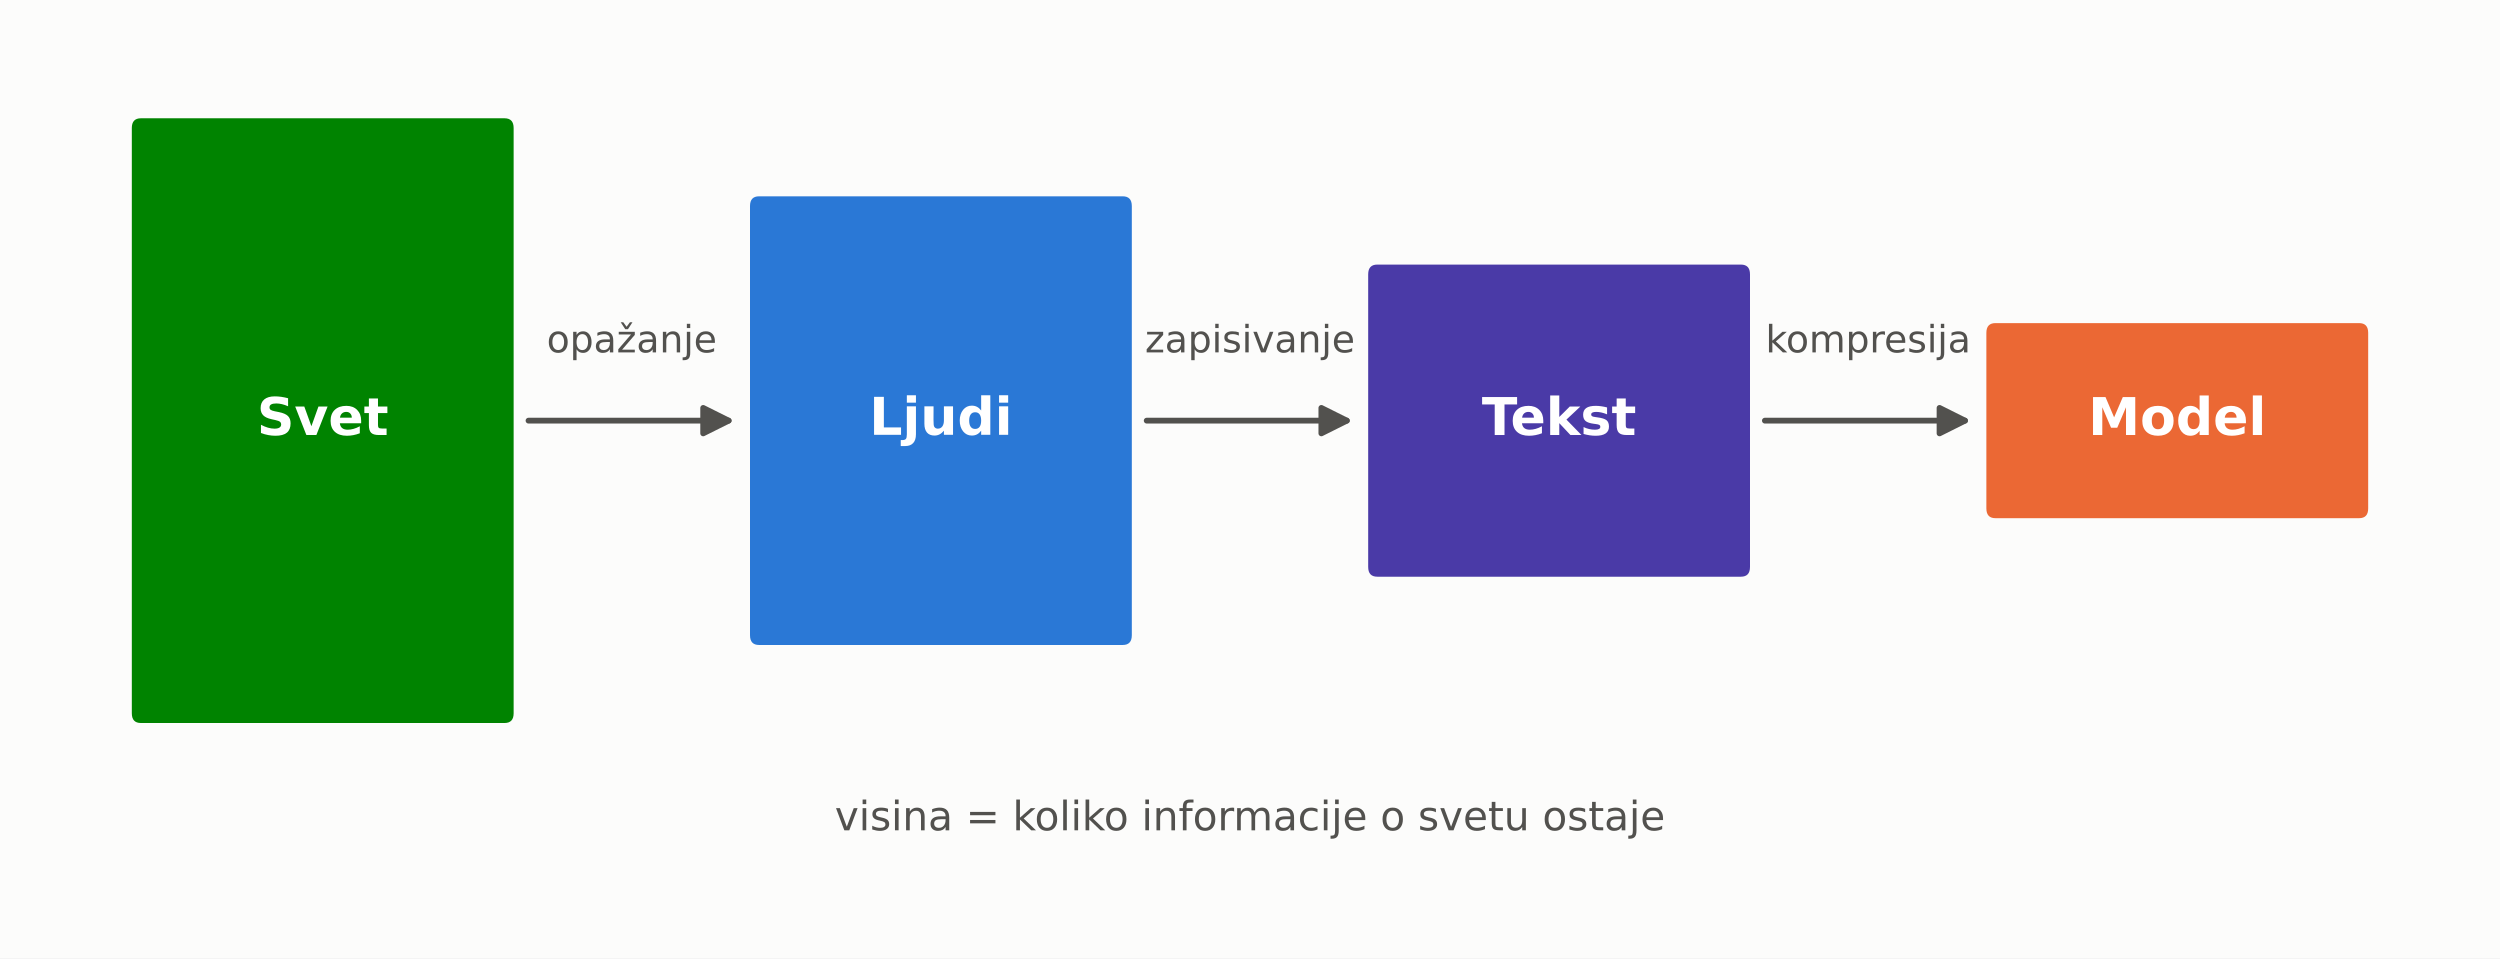
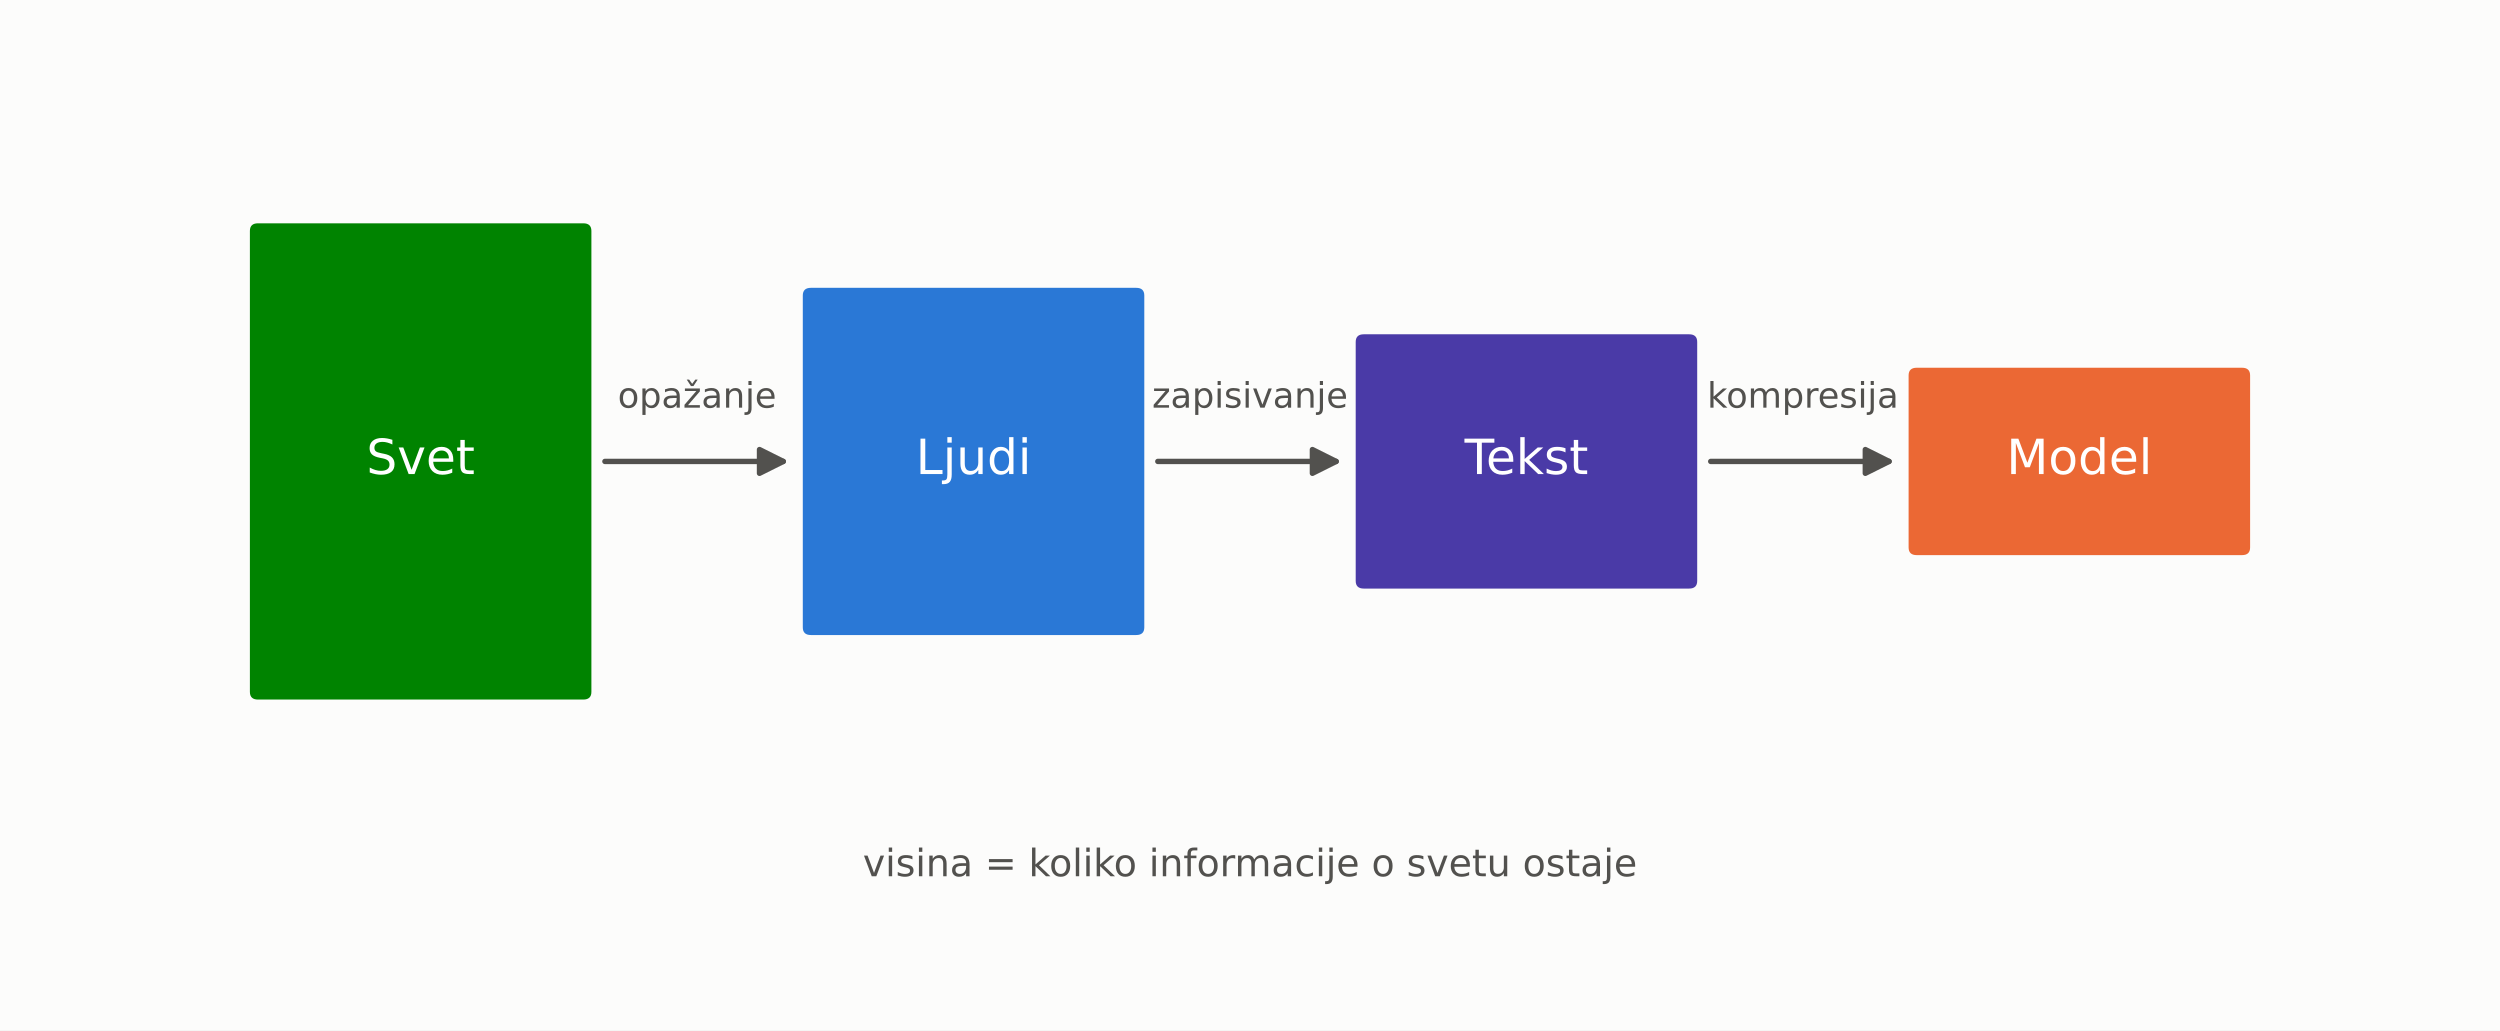
- <svg xmlns="http://www.w3.org/2000/svg" xmlns:xlink="http://www.w3.org/1999/xlink" width="864pt" height="331.2pt" viewBox="0 0 864 331.2" version="1.1">
+ <svg xmlns="http://www.w3.org/2000/svg" xmlns:xlink="http://www.w3.org/1999/xlink" width="926.609pt" height="381.913pt" viewBox="0 0 926.609 381.913" version="1.1">
  <defs>
    <style type="text/css">*{stroke-linejoin: round; stroke-linecap: butt}</style>
  </defs>
  <g id="figure_1">
    <g id="patch_1">
-       <path d="M 0 331.2  L 864 331.2  L 864 0  L 0 0  z " style="fill: #fcfcfb" />
+       <path d="M 0 381.913  L 926.609 381.913  L 926.609 0  L 0 0  z " style="fill: #fcfcfb" />
    </g>
    <g id="axes_1">
      <g id="patch_2">
-         <path d="M 48.698 249.873  L 174.371 249.873  Q 177.513 249.873 177.513 246.502  L 177.513 44.247  Q 177.513 40.876 174.371 40.876  L 48.698 40.876  Q 45.556 40.876 45.556 44.247  L 45.556 246.502  Q 45.556 249.873 48.698 249.873  z " clip-path="url(#p4705beba50)" style="fill: #008300" />
+         <path d="M 95.636 259.288  L 216.183 259.288  Q 219.196 259.288 219.196 256.441  L 219.196 85.612  Q 219.196 82.765 216.183 82.765  L 95.636 82.765  Q 92.622 82.765 92.622 85.612  L 92.622 256.441  Q 92.622 259.288 95.636 259.288  z " clip-path="url(#pb69873dcce)" style="fill: #008300" />
      </g>
      <g id="patch_3">
-         <path d="M 182.657 145.375  Q 218.356 145.375 251.82 145.375  " clip-path="url(#p4705beba50)" style="fill: none; stroke: #52514e; stroke-width: 2; stroke-linecap: round" />
-         <path d="M 243.02 140.975  L 251.82 145.375  L 243.02 149.775  z " clip-path="url(#p4705beba50)" style="fill: #52514e; stroke: #52514e; stroke-width: 2; stroke-linecap: round" />
+         <path d="M 300.566 235.372  L 421.113 235.372  Q 424.127 235.372 424.127 232.525  L 424.127 109.528  Q 424.127 106.681 421.113 106.681  L 300.566 106.681  Q 297.552 106.681 297.552 109.528  L 297.552 232.525  Q 297.552 235.372 300.566 235.372  z " clip-path="url(#pb69873dcce)" style="fill: #2a78d6" />
      </g>
      <g id="patch_4">
-         <path d="M 262.342 222.905  L 388.015 222.905  Q 391.156 222.905 391.156 219.535  L 391.156 71.215  Q 391.156 67.844 388.015 67.844  L 262.342 67.844  Q 259.2 67.844 259.2 71.215  L 259.2 219.535  Q 259.2 222.905 262.342 222.905  z " clip-path="url(#p4705beba50)" style="fill: #2a78d6" />
+         <path d="M 505.496 218.153  L 626.043 218.153  Q 629.057 218.153 629.057 215.305  L 629.057 126.747  Q 629.057 123.9 626.043 123.9  L 505.496 123.9  Q 502.482 123.9 502.482 126.747  L 502.482 215.305  Q 502.482 218.153 505.496 218.153  z " clip-path="url(#pb69873dcce)" style="fill: #4a3aa7" />
      </g>
      <g id="patch_5">
-         <path d="M 396.3 145.375  Q 432 145.375 465.463 145.375  " clip-path="url(#p4705beba50)" style="fill: none; stroke: #52514e; stroke-width: 2; stroke-linecap: round" />
-         <path d="M 456.663 140.975  L 465.463 145.375  L 456.663 149.775  z " clip-path="url(#p4705beba50)" style="fill: #52514e; stroke: #52514e; stroke-width: 2; stroke-linecap: round" />
+         <path d="M 710.426 205.754  L 830.973 205.754  Q 833.987 205.754 833.987 202.907  L 833.987 139.146  Q 833.987 136.298 830.973 136.298  L 710.426 136.298  Q 707.412 136.298 707.412 139.146  L 707.412 202.907  Q 707.412 205.754 710.426 205.754  z " clip-path="url(#pb69873dcce)" style="fill: #eb6834" />
      </g>
      <g id="patch_6">
-         <path d="M 475.985 199.309  L 601.658 199.309  Q 604.8 199.309 604.8 195.938  L 604.8 94.811  Q 604.8 91.44 601.658 91.44  L 475.985 91.44  Q 472.844 91.44 472.844 94.811  L 472.844 195.938  Q 472.844 199.309 475.985 199.309  z " clip-path="url(#p4705beba50)" style="fill: #4a3aa7" />
+         <path d="M 224.21 171.026  Q 258.376 171.026 290.306 171.026  " clip-path="url(#pb69873dcce)" style="fill: none; stroke: #52514e; stroke-width: 2; stroke-linecap: round" />
+         <path d="M 281.506 166.626  L 290.306 171.026  L 281.506 175.426  z " clip-path="url(#pb69873dcce)" style="fill: #52514e; stroke: #52514e; stroke-width: 2; stroke-linecap: round" />
      </g>
      <g id="patch_7">
-         <path d="M 609.944 145.375  Q 645.643 145.375 679.107 145.375  " clip-path="url(#p4705beba50)" style="fill: none; stroke: #52514e; stroke-width: 2; stroke-linecap: round" />
-         <path d="M 670.307 140.975  L 679.107 145.375  L 670.307 149.775  z " clip-path="url(#p4705beba50)" style="fill: #52514e; stroke: #52514e; stroke-width: 2; stroke-linecap: round" />
+         <path d="M 429.14 171.026  Q 463.306 171.026 495.236 171.026  " clip-path="url(#pb69873dcce)" style="fill: none; stroke: #52514e; stroke-width: 2; stroke-linecap: round" />
+         <path d="M 486.436 166.626  L 495.236 171.026  L 486.436 175.426  z " clip-path="url(#pb69873dcce)" style="fill: #52514e; stroke: #52514e; stroke-width: 2; stroke-linecap: round" />
      </g>
      <g id="patch_8">
-         <path d="M 689.629 179.084  L 815.302 179.084  Q 818.444 179.084 818.444 175.713  L 818.444 115.036  Q 818.444 111.665 815.302 111.665  L 689.629 111.665  Q 686.487 111.665 686.487 115.036  L 686.487 175.713  Q 686.487 179.084 689.629 179.084  z " clip-path="url(#p4705beba50)" style="fill: #eb6834" />
+         <path d="M 634.07 171.026  Q 668.236 171.026 700.167 171.026  " clip-path="url(#pb69873dcce)" style="fill: none; stroke: #52514e; stroke-width: 2; stroke-linecap: round" />
+         <path d="M 691.367 166.626  L 700.167 171.026  L 691.367 175.426  z " clip-path="url(#pb69873dcce)" style="fill: #52514e; stroke: #52514e; stroke-width: 2; stroke-linecap: round" />
      </g>
      <g id="text_1">
-         <g style="fill: #ffffff" transform="translate(88.78001 150.3414) scale(0.18 -0.18)">
-           <defs>
-             <path id="DejaVuSans-Bold-53" d="M 3834 4519  L 3834 3531  Q 3450 3703 3084 3790  Q 2719 3878 2394 3878  Q 1963 3878 1756 3759  Q 1550 3641 1550 3391  Q 1550 3203 1689 3098  Q 1828 2994 2194 2919  L 2706 2816  Q 3484 2659 3812 2340  Q 4141 2022 4141 1434  Q 4141 663 3683 286  Q 3225 -91 2284 -91  Q 1841 -91 1394 -6  Q 947 78 500 244  L 500 1259  Q 947 1022 1364 901  Q 1781 781 2169 781  Q 2563 781 2772 912  Q 2981 1044 2981 1288  Q 2981 1506 2839 1625  Q 2697 1744 2272 1838  L 1806 1941  Q 1106 2091 782 2419  Q 459 2747 459 3303  Q 459 4000 909 4375  Q 1359 4750 2203 4750  Q 2588 4750 2994 4692  Q 3400 4634 3834 4519  z " transform="scale(0.015625)" />
-             <path id="DejaVuSans-Bold-76" d="M 97 3500  L 1216 3500  L 2088 1081  L 2956 3500  L 4078 3500  L 2700 0  L 1472 0  L 97 3500  z " transform="scale(0.015625)" />
-             <path id="DejaVuSans-Bold-65" d="M 4031 1759  L 4031 1441  L 1416 1441  Q 1456 1047 1700 850  Q 1944 653 2381 653  Q 2734 653 3104 758  Q 3475 863 3866 1075  L 3866 213  Q 3469 63 3072 -14  Q 2675 -91 2278 -91  Q 1328 -91 801 392  Q 275 875 275 1747  Q 275 2603 792 3093  Q 1309 3584 2216 3584  Q 3041 3584 3536 3087  Q 4031 2591 4031 1759  z M 2881 2131  Q 2881 2450 2695 2645  Q 2509 2841 2209 2841  Q 1884 2841 1681 2658  Q 1478 2475 1428 2131  L 2881 2131  z " transform="scale(0.015625)" />
-             <path id="DejaVuSans-Bold-74" d="M 1759 4494  L 1759 3500  L 2913 3500  L 2913 2700  L 1759 2700  L 1759 1216  Q 1759 972 1856 886  Q 1953 800 2241 800  L 2816 800  L 2816 0  L 1856 0  Q 1194 0 917 276  Q 641 553 641 1216  L 641 2700  L 84 2700  L 84 3500  L 641 3500  L 641 4494  L 1759 4494  z " transform="scale(0.015625)" />
-           </defs>
-           <use xlink:href="#DejaVuSans-Bold-53" />
-           <use xlink:href="#DejaVuSans-Bold-76" x="72.021" />
-           <use xlink:href="#DejaVuSans-Bold-65" x="137.207" />
-           <use xlink:href="#DejaVuSans-Bold-74" x="205.029" />
+         <g style="fill: #ffffff" transform="translate(135.8026 175.7022) scale(0.18 -0.18)">
+           <defs>
+             <path id="DejaVuSans-36" d="M 3425 4513  L 3425 3897  Q 3066 4069 2747 4153  Q 2428 4238 2131 4238  Q 1616 4238 1336 4038  Q 1056 3838 1056 3469  Q 1056 3159 1242 3001  Q 1428 2844 1947 2747  L 2328 2669  Q 3034 2534 3370 2195  Q 3706 1856 3706 1288  Q 3706 609 3251 259  Q 2797 -91 1919 -91  Q 1588 -91 1214 -16  Q 841 59 441 206  L 441 856  Q 825 641 1194 531  Q 1563 422 1919 422  Q 2459 422 2753 634  Q 3047 847 3047 1241  Q 3047 1584 2836 1778  Q 2625 1972 2144 2069  L 1759 2144  Q 1053 2284 737 2584  Q 422 2884 422 3419  Q 422 4038 858 4394  Q 1294 4750 2059 4750  Q 2388 4750 2728 4690  Q 3069 4631 3425 4513  z " transform="scale(0.015625)" />
+             <path id="DejaVuSans-59" d="M 191 3500  L 800 3500  L 1894 563  L 2988 3500  L 3597 3500  L 2284 0  L 1503 0  L 191 3500  z " transform="scale(0.015625)" />
+             <path id="DejaVuSans-48" d="M 3597 1894  L 3597 1613  L 953 1613  Q 991 1019 1311 708  Q 1631 397 2203 397  Q 2534 397 2845 478  Q 3156 559 3463 722  L 3463 178  Q 3153 47 2828 -22  Q 2503 -91 2169 -91  Q 1331 -91 842 396  Q 353 884 353 1716  Q 353 2575 817 3079  Q 1281 3584 2069 3584  Q 2775 3584 3186 3129  Q 3597 2675 3597 1894  z M 3022 2063  Q 3016 2534 2758 2815  Q 2500 3097 2075 3097  Q 1594 3097 1305 2825  Q 1016 2553 972 2059  L 3022 2063  z " transform="scale(0.015625)" />
+             <path id="DejaVuSans-57" d="M 1172 4494  L 1172 3500  L 2356 3500  L 2356 3053  L 1172 3053  L 1172 1153  Q 1172 725 1289 603  Q 1406 481 1766 481  L 2356 481  L 2356 0  L 1766 0  Q 1100 0 847 248  Q 594 497 594 1153  L 594 3053  L 172 3053  L 172 3500  L 594 3500  L 594 4494  L 1172 4494  z " transform="scale(0.015625)" />
+           </defs>
+           <use xlink:href="#DejaVuSans-36" />
+           <use xlink:href="#DejaVuSans-59" transform="translate(63.48438 0)" />
+           <use xlink:href="#DejaVuSans-48" transform="translate(122.6719 0)" />
+           <use xlink:href="#DejaVuSans-57" transform="translate(184.2031 0)" />
        </g>
      </g>
      <g id="text_2">
-         <g style="fill: #ffffff" transform="translate(300.424 150.2711) scale(0.18 -0.18)">
-           <defs>
-             <path id="DejaVuSans-Bold-4c" d="M 588 4666  L 1791 4666  L 1791 909  L 3903 909  L 3903 0  L 588 0  L 588 4666  z " transform="scale(0.015625)" />
-             <path id="DejaVuSans-Bold-6a" d="M 538 3500  L 1656 3500  L 1656 63  Q 1656 -641 1318 -1011  Q 981 -1381 341 -1381  L -213 -1381  L -213 -647  L -19 -647  Q 300 -647 419 -503  Q 538 -359 538 63  L 538 3500  z M 538 4863  L 1656 4863  L 1656 3950  L 538 3950  L 538 4863  z " transform="scale(0.015625)" />
-             <path id="DejaVuSans-Bold-75" d="M 500 1363  L 500 3500  L 1625 3500  L 1625 3150  Q 1625 2866 1622 2436  Q 1619 2006 1619 1863  Q 1619 1441 1641 1255  Q 1663 1069 1716 984  Q 1784 875 1895 815  Q 2006 756 2150 756  Q 2500 756 2700 1025  Q 2900 1294 2900 1772  L 2900 3500  L 4019 3500  L 4019 0  L 2900 0  L 2900 506  Q 2647 200 2364 54  Q 2081 -91 1741 -91  Q 1134 -91 817 281  Q 500 653 500 1363  z " transform="scale(0.015625)" />
-             <path id="DejaVuSans-Bold-64" d="M 2919 2988  L 2919 4863  L 4044 4863  L 4044 0  L 2919 0  L 2919 506  Q 2688 197 2409 53  Q 2131 -91 1766 -91  Q 1119 -91 703 423  Q 288 938 288 1747  Q 288 2556 703 3070  Q 1119 3584 1766 3584  Q 2128 3584 2408 3439  Q 2688 3294 2919 2988  z M 2181 722  Q 2541 722 2730 984  Q 2919 1247 2919 1747  Q 2919 2247 2730 2509  Q 2541 2772 2181 2772  Q 1825 2772 1636 2509  Q 1447 2247 1447 1747  Q 1447 1247 1636 984  Q 1825 722 2181 722  z " transform="scale(0.015625)" />
-             <path id="DejaVuSans-Bold-69" d="M 538 3500  L 1656 3500  L 1656 0  L 538 0  L 538 3500  z M 538 4863  L 1656 4863  L 1656 3950  L 538 3950  L 538 4863  z " transform="scale(0.015625)" />
-           </defs>
-           <use xlink:href="#DejaVuSans-Bold-4c" />
-           <use xlink:href="#DejaVuSans-Bold-6a" x="63.721" />
-           <use xlink:href="#DejaVuSans-Bold-75" x="97.998" />
-           <use xlink:href="#DejaVuSans-Bold-64" x="169.189" />
-           <use xlink:href="#DejaVuSans-Bold-69" x="240.771" />
+         <g style="fill: #ffffff" transform="translate(339.4066 175.7029) scale(0.18 -0.18)">
+           <defs>
+             <path id="DejaVuSans-2f" d="M 628 4666  L 1259 4666  L 1259 531  L 3531 531  L 3531 0  L 628 0  L 628 4666  z " transform="scale(0.015625)" />
+             <path id="DejaVuSans-4d" d="M 603 3500  L 1178 3500  L 1178 -63  Q 1178 -731 923 -1031  Q 669 -1331 103 -1331  L -116 -1331  L -116 -844  L 38 -844  Q 366 -844 484 -692  Q 603 -541 603 -63  L 603 3500  z M 603 4863  L 1178 4863  L 1178 4134  L 603 4134  L 603 4863  z " transform="scale(0.015625)" />
+             <path id="DejaVuSans-58" d="M 544 1381  L 544 3500  L 1119 3500  L 1119 1403  Q 1119 906 1312 657  Q 1506 409 1894 409  Q 2359 409 2629 706  Q 2900 1003 2900 1516  L 2900 3500  L 3475 3500  L 3475 0  L 2900 0  L 2900 538  Q 2691 219 2414 64  Q 2138 -91 1772 -91  Q 1169 -91 856 284  Q 544 659 544 1381  z M 1991 3584  L 1991 3584  z " transform="scale(0.015625)" />
+             <path id="DejaVuSans-47" d="M 2906 2969  L 2906 4863  L 3481 4863  L 3481 0  L 2906 0  L 2906 525  Q 2725 213 2448 61  Q 2172 -91 1784 -91  Q 1150 -91 751 415  Q 353 922 353 1747  Q 353 2572 751 3078  Q 1150 3584 1784 3584  Q 2172 3584 2448 3432  Q 2725 3281 2906 2969  z M 947 1747  Q 947 1113 1208 752  Q 1469 391 1925 391  Q 2381 391 2643 752  Q 2906 1113 2906 1747  Q 2906 2381 2643 2742  Q 2381 3103 1925 3103  Q 1469 3103 1208 2742  Q 947 2381 947 1747  z " transform="scale(0.015625)" />
+             <path id="DejaVuSans-4c" d="M 603 3500  L 1178 3500  L 1178 0  L 603 0  L 603 3500  z M 603 4863  L 1178 4863  L 1178 4134  L 603 4134  L 603 4863  z " transform="scale(0.015625)" />
+           </defs>
+           <use xlink:href="#DejaVuSans-2f" />
+           <use xlink:href="#DejaVuSans-4d" transform="translate(55.71875 0)" />
+           <use xlink:href="#DejaVuSans-58" transform="translate(83.5 0)" />
+           <use xlink:href="#DejaVuSans-47" transform="translate(146.875 0)" />
+           <use xlink:href="#DejaVuSans-4c" transform="translate(210.3594 0)" />
        </g>
      </g>
      <g id="text_3">
-         <g style="fill: #ffffff" transform="translate(512.127 150.3414) scale(0.18 -0.18)">
-           <defs>
-             <path id="DejaVuSans-Bold-54" d="M 31 4666  L 4331 4666  L 4331 3756  L 2784 3756  L 2784 0  L 1581 0  L 1581 3756  L 31 3756  L 31 4666  z " transform="scale(0.015625)" />
-             <path id="DejaVuSans-Bold-6b" d="M 538 4863  L 1656 4863  L 1656 2216  L 2944 3500  L 4244 3500  L 2534 1894  L 4378 0  L 3022 0  L 1656 1459  L 1656 0  L 538 0  L 538 4863  z " transform="scale(0.015625)" />
-             <path id="DejaVuSans-Bold-73" d="M 3272 3391  L 3272 2541  Q 2913 2691 2578 2766  Q 2244 2841 1947 2841  Q 1628 2841 1473 2761  Q 1319 2681 1319 2516  Q 1319 2381 1436 2309  Q 1553 2238 1856 2203  L 2053 2175  Q 2913 2066 3209 1816  Q 3506 1566 3506 1031  Q 3506 472 3093 190  Q 2681 -91 1863 -91  Q 1516 -91 1145 -36  Q 775 19 384 128  L 384 978  Q 719 816 1070 734  Q 1422 653 1784 653  Q 2113 653 2278 743  Q 2444 834 2444 1013  Q 2444 1163 2330 1236  Q 2216 1309 1875 1350  L 1678 1375  Q 931 1469 631 1722  Q 331 1975 331 2491  Q 331 3047 712 3315  Q 1094 3584 1881 3584  Q 2191 3584 2531 3537  Q 2872 3491 3272 3391  z " transform="scale(0.015625)" />
-           </defs>
-           <use xlink:href="#DejaVuSans-Bold-54" />
-           <use xlink:href="#DejaVuSans-Bold-65" x="54.963" />
-           <use xlink:href="#DejaVuSans-Bold-6b" x="122.785" />
-           <use xlink:href="#DejaVuSans-Bold-73" x="189.289" />
-           <use xlink:href="#DejaVuSans-Bold-74" x="248.811" />
+         <g style="fill: #ffffff" transform="translate(542.8349 175.7029) scale(0.18 -0.18)">
+           <defs>
+             <path id="DejaVuSans-37" d="M -19 4666  L 3928 4666  L 3928 4134  L 2272 4134  L 2272 0  L 1638 0  L 1638 4134  L -19 4134  L -19 4666  z " transform="scale(0.015625)" />
+             <path id="DejaVuSans-4e" d="M 581 4863  L 1159 4863  L 1159 1991  L 2875 3500  L 3609 3500  L 1753 1863  L 3688 0  L 2938 0  L 1159 1709  L 1159 0  L 581 0  L 581 4863  z " transform="scale(0.015625)" />
+             <path id="DejaVuSans-56" d="M 2834 3397  L 2834 2853  Q 2591 2978 2328 3040  Q 2066 3103 1784 3103  Q 1356 3103 1142 2972  Q 928 2841 928 2578  Q 928 2378 1081 2264  Q 1234 2150 1697 2047  L 1894 2003  Q 2506 1872 2764 1633  Q 3022 1394 3022 966  Q 3022 478 2636 193  Q 2250 -91 1575 -91  Q 1294 -91 989 -36  Q 684 19 347 128  L 347 722  Q 666 556 975 473  Q 1284 391 1588 391  Q 1994 391 2212 530  Q 2431 669 2431 922  Q 2431 1156 2273 1281  Q 2116 1406 1581 1522  L 1381 1569  Q 847 1681 609 1914  Q 372 2147 372 2553  Q 372 3047 722 3315  Q 1072 3584 1716 3584  Q 2034 3584 2315 3537  Q 2597 3491 2834 3397  z " transform="scale(0.015625)" />
+           </defs>
+           <use xlink:href="#DejaVuSans-37" />
+           <use xlink:href="#DejaVuSans-48" transform="translate(44.09375 0)" />
+           <use xlink:href="#DejaVuSans-4e" transform="translate(105.625 0)" />
+           <use xlink:href="#DejaVuSans-56" transform="translate(163.5312 0)" />
+           <use xlink:href="#DejaVuSans-57" transform="translate(215.625 0)" />
        </g>
      </g>
      <g id="text_4">
-         <g style="fill: #ffffff" transform="translate(721.6939 150.3414) scale(0.18 -0.18)">
-           <defs>
-             <path id="DejaVuSans-Bold-4d" d="M 588 4666  L 2119 4666  L 3181 2169  L 4250 4666  L 5778 4666  L 5778 0  L 4641 0  L 4641 3413  L 3566 897  L 2803 897  L 1728 3413  L 1728 0  L 588 0  L 588 4666  z " transform="scale(0.015625)" />
-             <path id="DejaVuSans-Bold-6f" d="M 2203 2784  Q 1831 2784 1636 2517  Q 1441 2250 1441 1747  Q 1441 1244 1636 976  Q 1831 709 2203 709  Q 2569 709 2762 976  Q 2956 1244 2956 1747  Q 2956 2250 2762 2517  Q 2569 2784 2203 2784  z M 2203 3584  Q 3106 3584 3614 3096  Q 4122 2609 4122 1747  Q 4122 884 3614 396  Q 3106 -91 2203 -91  Q 1297 -91 786 396  Q 275 884 275 1747  Q 275 2609 786 3096  Q 1297 3584 2203 3584  z " transform="scale(0.015625)" />
-             <path id="DejaVuSans-Bold-6c" d="M 538 4863  L 1656 4863  L 1656 0  L 538 0  L 538 4863  z " transform="scale(0.015625)" />
-           </defs>
-           <use xlink:href="#DejaVuSans-Bold-4d" />
-           <use xlink:href="#DejaVuSans-Bold-6f" x="99.512" />
-           <use xlink:href="#DejaVuSans-Bold-64" x="168.213" />
-           <use xlink:href="#DejaVuSans-Bold-65" x="239.795" />
-           <use xlink:href="#DejaVuSans-Bold-6c" x="307.617" />
+         <g style="fill: #ffffff" transform="translate(743.6756 175.7029) scale(0.18 -0.18)">
+           <defs>
+             <path id="DejaVuSans-30" d="M 628 4666  L 1569 4666  L 2759 1491  L 3956 4666  L 4897 4666  L 4897 0  L 4281 0  L 4281 4097  L 3078 897  L 2444 897  L 1241 4097  L 1241 0  L 628 0  L 628 4666  z " transform="scale(0.015625)" />
+             <path id="DejaVuSans-52" d="M 1959 3097  Q 1497 3097 1228 2736  Q 959 2375 959 1747  Q 959 1119 1226 758  Q 1494 397 1959 397  Q 2419 397 2687 759  Q 2956 1122 2956 1747  Q 2956 2369 2687 2733  Q 2419 3097 1959 3097  z M 1959 3584  Q 2709 3584 3137 3096  Q 3566 2609 3566 1747  Q 3566 888 3137 398  Q 2709 -91 1959 -91  Q 1206 -91 779 398  Q 353 888 353 1747  Q 353 2609 779 3096  Q 1206 3584 1959 3584  z " transform="scale(0.015625)" />
+             <path id="DejaVuSans-4f" d="M 603 4863  L 1178 4863  L 1178 0  L 603 0  L 603 4863  z " transform="scale(0.015625)" />
+           </defs>
+           <use xlink:href="#DejaVuSans-30" />
+           <use xlink:href="#DejaVuSans-52" transform="translate(86.28125 0)" />
+           <use xlink:href="#DejaVuSans-47" transform="translate(147.4688 0)" />
+           <use xlink:href="#DejaVuSans-48" transform="translate(210.9531 0)" />
+           <use xlink:href="#DejaVuSans-4f" transform="translate(272.4844 0)" />
        </g>
      </g>
      <g id="text_5">
-         <g style="fill: #52514e" transform="translate(188.95 121.7782) scale(0.13 -0.13)">
-           <defs>
-             <path id="DejaVuSans-6f" d="M 1959 3097  Q 1497 3097 1228 2736  Q 959 2375 959 1747  Q 959 1119 1226 758  Q 1494 397 1959 397  Q 2419 397 2687 759  Q 2956 1122 2956 1747  Q 2956 2369 2687 2733  Q 2419 3097 1959 3097  z M 1959 3584  Q 2709 3584 3137 3096  Q 3566 2609 3566 1747  Q 3566 888 3137 398  Q 2709 -91 1959 -91  Q 1206 -91 779 398  Q 353 888 353 1747  Q 353 2609 779 3096  Q 1206 3584 1959 3584  z " transform="scale(0.015625)" />
-             <path id="DejaVuSans-70" d="M 1159 525  L 1159 -1331  L 581 -1331  L 581 3500  L 1159 3500  L 1159 2969  Q 1341 3281 1617 3432  Q 1894 3584 2278 3584  Q 2916 3584 3314 3078  Q 3713 2572 3713 1747  Q 3713 922 3314 415  Q 2916 -91 2278 -91  Q 1894 -91 1617 61  Q 1341 213 1159 525  z M 3116 1747  Q 3116 2381 2855 2742  Q 2594 3103 2138 3103  Q 1681 3103 1420 2742  Q 1159 2381 1159 1747  Q 1159 1113 1420 752  Q 1681 391 2138 391  Q 2594 391 2855 752  Q 3116 1113 3116 1747  z " transform="scale(0.015625)" />
-             <path id="DejaVuSans-61" d="M 2194 1759  Q 1497 1759 1228 1600  Q 959 1441 959 1056  Q 959 750 1161 570  Q 1363 391 1709 391  Q 2188 391 2477 730  Q 2766 1069 2766 1631  L 2766 1759  L 2194 1759  z M 3341 1997  L 3341 0  L 2766 0  L 2766 531  Q 2569 213 2275 61  Q 1981 -91 1556 -91  Q 1019 -91 701 211  Q 384 513 384 1019  Q 384 1609 779 1909  Q 1175 2209 1959 2209  L 2766 2209  L 2766 2266  Q 2766 2663 2505 2880  Q 2244 3097 1772 3097  Q 1472 3097 1187 3025  Q 903 2953 641 2809  L 641 3341  Q 956 3463 1253 3523  Q 1550 3584 1831 3584  Q 2591 3584 2966 3190  Q 3341 2797 3341 1997  z " transform="scale(0.015625)" />
-             <path id="DejaVuSans-17e" d="M 353 3500  L 3084 3500  L 3084 2975  L 922 459  L 3084 459  L 3084 0  L 275 0  L 275 525  L 2438 3041  L 353 3041  L 353 3500  z M 1457 3944  L 691 5119  L 1126 5119  L 1688 4353  L 2251 5119  L 2685 5119  L 1919 3944  L 1457 3944  z " transform="scale(0.015625)" />
-             <path id="DejaVuSans-6e" d="M 3513 2113  L 3513 0  L 2938 0  L 2938 2094  Q 2938 2591 2744 2837  Q 2550 3084 2163 3084  Q 1697 3084 1428 2787  Q 1159 2491 1159 1978  L 1159 0  L 581 0  L 581 3500  L 1159 3500  L 1159 2956  Q 1366 3272 1645 3428  Q 1925 3584 2291 3584  Q 2894 3584 3203 3211  Q 3513 2838 3513 2113  z " transform="scale(0.015625)" />
-             <path id="DejaVuSans-6a" d="M 603 3500  L 1178 3500  L 1178 -63  Q 1178 -731 923 -1031  Q 669 -1331 103 -1331  L -116 -1331  L -116 -844  L 38 -844  Q 366 -844 484 -692  Q 603 -541 603 -63  L 603 3500  z M 603 4863  L 1178 4863  L 1178 4134  L 603 4134  L 603 4863  z " transform="scale(0.015625)" />
-             <path id="DejaVuSans-65" d="M 3597 1894  L 3597 1613  L 953 1613  Q 991 1019 1311 708  Q 1631 397 2203 397  Q 2534 397 2845 478  Q 3156 559 3463 722  L 3463 178  Q 3153 47 2828 -22  Q 2503 -91 2169 -91  Q 1331 -91 842 396  Q 353 884 353 1716  Q 353 2575 817 3079  Q 1281 3584 2069 3584  Q 2775 3584 3186 3129  Q 3597 2675 3597 1894  z M 3022 2063  Q 3016 2534 2758 2815  Q 2500 3097 2075 3097  Q 1594 3097 1305 2825  Q 1016 2553 972 2059  L 3022 2063  z " transform="scale(0.015625)" />
-           </defs>
-           <use xlink:href="#DejaVuSans-6f" />
-           <use xlink:href="#DejaVuSans-70" x="61.182" />
-           <use xlink:href="#DejaVuSans-61" x="124.658" />
-           <use xlink:href="#DejaVuSans-17e" x="185.938" />
-           <use xlink:href="#DejaVuSans-61" x="238.428" />
-           <use xlink:href="#DejaVuSans-6e" x="299.707" />
-           <use xlink:href="#DejaVuSans-6a" x="363.086" />
-           <use xlink:href="#DejaVuSans-65" x="390.869" />
+         <g style="fill: #52514e" transform="translate(228.9678 151.0963) scale(0.13 -0.13)">
+           <defs>
+             <path id="DejaVuSans-53" d="M 1159 525  L 1159 -1331  L 581 -1331  L 581 3500  L 1159 3500  L 1159 2969  Q 1341 3281 1617 3432  Q 1894 3584 2278 3584  Q 2916 3584 3314 3078  Q 3713 2572 3713 1747  Q 3713 922 3314 415  Q 2916 -91 2278 -91  Q 1894 -91 1617 61  Q 1341 213 1159 525  z M 3116 1747  Q 3116 2381 2855 2742  Q 2594 3103 2138 3103  Q 1681 3103 1420 2742  Q 1159 2381 1159 1747  Q 1159 1113 1420 752  Q 1681 391 2138 391  Q 2594 391 2855 752  Q 3116 1113 3116 1747  z " transform="scale(0.015625)" />
+             <path id="DejaVuSans-44" d="M 2194 1759  Q 1497 1759 1228 1600  Q 959 1441 959 1056  Q 959 750 1161 570  Q 1363 391 1709 391  Q 2188 391 2477 730  Q 2766 1069 2766 1631  L 2766 1759  L 2194 1759  z M 3341 1997  L 3341 0  L 2766 0  L 2766 531  Q 2569 213 2275 61  Q 1981 -91 1556 -91  Q 1019 -91 701 211  Q 384 513 384 1019  Q 384 1609 779 1909  Q 1175 2209 1959 2209  L 2766 2209  L 2766 2266  Q 2766 2663 2505 2880  Q 2244 3097 1772 3097  Q 1472 3097 1187 3025  Q 903 2953 641 2809  L 641 3341  Q 956 3463 1253 3523  Q 1550 3584 1831 3584  Q 2591 3584 2966 3190  Q 3341 2797 3341 1997  z " transform="scale(0.015625)" />
+             <path id="DejaVuSans-140" d="M 353 3500  L 3084 3500  L 3084 2975  L 922 459  L 3084 459  L 3084 0  L 275 0  L 275 525  L 2438 3041  L 353 3041  L 353 3500  z M 1453 3944  L 687 5119  L 1122 5119  L 1684 4353  L 2247 5119  L 2681 5119  L 1915 3944  L 1453 3944  z " transform="scale(0.015625)" />
+             <path id="DejaVuSans-51" d="M 3513 2113  L 3513 0  L 2938 0  L 2938 2094  Q 2938 2591 2744 2837  Q 2550 3084 2163 3084  Q 1697 3084 1428 2787  Q 1159 2491 1159 1978  L 1159 0  L 581 0  L 581 3500  L 1159 3500  L 1159 2956  Q 1366 3272 1645 3428  Q 1925 3584 2291 3584  Q 2894 3584 3203 3211  Q 3513 2838 3513 2113  z " transform="scale(0.015625)" />
+           </defs>
+           <use xlink:href="#DejaVuSans-52" />
+           <use xlink:href="#DejaVuSans-53" transform="translate(61.1875 0)" />
+           <use xlink:href="#DejaVuSans-44" transform="translate(124.6719 0)" />
+           <use xlink:href="#DejaVuSans-140" transform="translate(185.9531 0)" />
+           <use xlink:href="#DejaVuSans-44" transform="translate(238.4375 0)" />
+           <use xlink:href="#DejaVuSans-51" transform="translate(299.7188 0)" />
+           <use xlink:href="#DejaVuSans-4d" transform="translate(363.0938 0)" />
+           <use xlink:href="#DejaVuSans-48" transform="translate(390.875 0)" />
        </g>
      </g>
      <g id="text_6">
-         <g style="fill: #52514e" transform="translate(395.7259 121.7782) scale(0.13 -0.13)">
-           <defs>
-             <path id="DejaVuSans-7a" d="M 353 3500  L 3084 3500  L 3084 2975  L 922 459  L 3084 459  L 3084 0  L 275 0  L 275 525  L 2438 3041  L 353 3041  L 353 3500  z " transform="scale(0.015625)" />
-             <path id="DejaVuSans-69" d="M 603 3500  L 1178 3500  L 1178 0  L 603 0  L 603 3500  z M 603 4863  L 1178 4863  L 1178 4134  L 603 4134  L 603 4863  z " transform="scale(0.015625)" />
-             <path id="DejaVuSans-73" d="M 2834 3397  L 2834 2853  Q 2591 2978 2328 3040  Q 2066 3103 1784 3103  Q 1356 3103 1142 2972  Q 928 2841 928 2578  Q 928 2378 1081 2264  Q 1234 2150 1697 2047  L 1894 2003  Q 2506 1872 2764 1633  Q 3022 1394 3022 966  Q 3022 478 2636 193  Q 2250 -91 1575 -91  Q 1294 -91 989 -36  Q 684 19 347 128  L 347 722  Q 666 556 975 473  Q 1284 391 1588 391  Q 1994 391 2212 530  Q 2431 669 2431 922  Q 2431 1156 2273 1281  Q 2116 1406 1581 1522  L 1381 1569  Q 847 1681 609 1914  Q 372 2147 372 2553  Q 372 3047 722 3315  Q 1072 3584 1716 3584  Q 2034 3584 2315 3537  Q 2597 3491 2834 3397  z " transform="scale(0.015625)" />
-             <path id="DejaVuSans-76" d="M 191 3500  L 800 3500  L 1894 563  L 2988 3500  L 3597 3500  L 2284 0  L 1503 0  L 191 3500  z " transform="scale(0.015625)" />
-           </defs>
-           <use xlink:href="#DejaVuSans-7a" />
-           <use xlink:href="#DejaVuSans-61" x="52.49" />
-           <use xlink:href="#DejaVuSans-70" x="113.77" />
-           <use xlink:href="#DejaVuSans-69" x="177.246" />
-           <use xlink:href="#DejaVuSans-73" x="205.029" />
-           <use xlink:href="#DejaVuSans-69" x="257.129" />
-           <use xlink:href="#DejaVuSans-76" x="284.912" />
-           <use xlink:href="#DejaVuSans-61" x="344.092" />
-           <use xlink:href="#DejaVuSans-6e" x="405.371" />
-           <use xlink:href="#DejaVuSans-6a" x="468.75" />
-           <use xlink:href="#DejaVuSans-65" x="496.533" />
+         <g style="fill: #52514e" transform="translate(427.0303 151.0963) scale(0.13 -0.13)">
+           <defs>
+             <path id="DejaVuSans-5d" d="M 353 3500  L 3084 3500  L 3084 2975  L 922 459  L 3084 459  L 3084 0  L 275 0  L 275 525  L 2438 3041  L 353 3041  L 353 3500  z " transform="scale(0.015625)" />
+           </defs>
+           <use xlink:href="#DejaVuSans-5d" />
+           <use xlink:href="#DejaVuSans-44" transform="translate(52.48438 0)" />
+           <use xlink:href="#DejaVuSans-53" transform="translate(113.7656 0)" />
+           <use xlink:href="#DejaVuSans-4c" transform="translate(177.25 0)" />
+           <use xlink:href="#DejaVuSans-56" transform="translate(205.0312 0)" />
+           <use xlink:href="#DejaVuSans-4c" transform="translate(257.125 0)" />
+           <use xlink:href="#DejaVuSans-59" transform="translate(284.9062 0)" />
+           <use xlink:href="#DejaVuSans-44" transform="translate(344.0938 0)" />
+           <use xlink:href="#DejaVuSans-51" transform="translate(405.375 0)" />
+           <use xlink:href="#DejaVuSans-4d" transform="translate(468.75 0)" />
+           <use xlink:href="#DejaVuSans-48" transform="translate(496.5312 0)" />
        </g>
      </g>
      <g id="text_7">
-         <g style="fill: #52514e" transform="translate(610.1739 121.7782) scale(0.13 -0.13)">
-           <defs>
-             <path id="DejaVuSans-6b" d="M 581 4863  L 1159 4863  L 1159 1991  L 2875 3500  L 3609 3500  L 1753 1863  L 3688 0  L 2938 0  L 1159 1709  L 1159 0  L 581 0  L 581 4863  z " transform="scale(0.015625)" />
-             <path id="DejaVuSans-6d" d="M 3328 2828  Q 3544 3216 3844 3400  Q 4144 3584 4550 3584  Q 5097 3584 5394 3201  Q 5691 2819 5691 2113  L 5691 0  L 5113 0  L 5113 2094  Q 5113 2597 4934 2840  Q 4756 3084 4391 3084  Q 3944 3084 3684 2787  Q 3425 2491 3425 1978  L 3425 0  L 2847 0  L 2847 2094  Q 2847 2600 2669 2842  Q 2491 3084 2119 3084  Q 1678 3084 1418 2786  Q 1159 2488 1159 1978  L 1159 0  L 581 0  L 581 3500  L 1159 3500  L 1159 2956  Q 1356 3278 1631 3431  Q 1906 3584 2284 3584  Q 2666 3584 2933 3390  Q 3200 3197 3328 2828  z " transform="scale(0.015625)" />
-             <path id="DejaVuSans-72" d="M 2631 2963  Q 2534 3019 2420 3045  Q 2306 3072 2169 3072  Q 1681 3072 1420 2755  Q 1159 2438 1159 1844  L 1159 0  L 581 0  L 581 3500  L 1159 3500  L 1159 2956  Q 1341 3275 1631 3429  Q 1922 3584 2338 3584  Q 2397 3584 2469 3576  Q 2541 3569 2628 3553  L 2631 2963  z " transform="scale(0.015625)" />
-           </defs>
-           <use xlink:href="#DejaVuSans-6b" />
-           <use xlink:href="#DejaVuSans-6f" x="54.285" />
-           <use xlink:href="#DejaVuSans-6d" x="115.467" />
-           <use xlink:href="#DejaVuSans-70" x="212.879" />
-           <use xlink:href="#DejaVuSans-72" x="276.355" />
-           <use xlink:href="#DejaVuSans-65" x="315.219" />
-           <use xlink:href="#DejaVuSans-73" x="376.742" />
-           <use xlink:href="#DejaVuSans-69" x="428.842" />
-           <use xlink:href="#DejaVuSans-6a" x="456.625" />
-           <use xlink:href="#DejaVuSans-61" x="484.408" />
+         <g style="fill: #52514e" transform="translate(632.7577 151.0963) scale(0.13 -0.13)">
+           <defs>
+             <path id="DejaVuSans-50" d="M 3328 2828  Q 3544 3216 3844 3400  Q 4144 3584 4550 3584  Q 5097 3584 5394 3201  Q 5691 2819 5691 2113  L 5691 0  L 5113 0  L 5113 2094  Q 5113 2597 4934 2840  Q 4756 3084 4391 3084  Q 3944 3084 3684 2787  Q 3425 2491 3425 1978  L 3425 0  L 2847 0  L 2847 2094  Q 2847 2600 2669 2842  Q 2491 3084 2119 3084  Q 1678 3084 1418 2786  Q 1159 2488 1159 1978  L 1159 0  L 581 0  L 581 3500  L 1159 3500  L 1159 2956  Q 1356 3278 1631 3431  Q 1906 3584 2284 3584  Q 2666 3584 2933 3390  Q 3200 3197 3328 2828  z " transform="scale(0.015625)" />
+             <path id="DejaVuSans-55" d="M 2631 2963  Q 2534 3019 2420 3045  Q 2306 3072 2169 3072  Q 1681 3072 1420 2755  Q 1159 2438 1159 1844  L 1159 0  L 581 0  L 581 3500  L 1159 3500  L 1159 2956  Q 1341 3275 1631 3429  Q 1922 3584 2338 3584  Q 2397 3584 2469 3576  Q 2541 3569 2628 3553  L 2631 2963  z " transform="scale(0.015625)" />
+           </defs>
+           <use xlink:href="#DejaVuSans-4e" />
+           <use xlink:href="#DejaVuSans-52" transform="translate(54.34375 0)" />
+           <use xlink:href="#DejaVuSans-50" transform="translate(115.5312 0)" />
+           <use xlink:href="#DejaVuSans-53" transform="translate(212.9375 0)" />
+           <use xlink:href="#DejaVuSans-55" transform="translate(276.4219 0)" />
+           <use xlink:href="#DejaVuSans-48" transform="translate(315.3281 0)" />
+           <use xlink:href="#DejaVuSans-56" transform="translate(376.8594 0)" />
+           <use xlink:href="#DejaVuSans-4c" transform="translate(428.9531 0)" />
+           <use xlink:href="#DejaVuSans-4d" transform="translate(456.7344 0)" />
+           <use xlink:href="#DejaVuSans-44" transform="translate(484.5156 0)" />
        </g>
      </g>
      <g id="text_8">
-         <g style="fill: #52514e" transform="translate(288.5131 286.9527) scale(0.14 -0.14)">
-           <defs>
-             <path id="DejaVuSans-20" transform="scale(0.015625)" />
-             <path id="DejaVuSans-3d" d="M 678 2906  L 4684 2906  L 4684 2381  L 678 2381  L 678 2906  z M 678 1631  L 4684 1631  L 4684 1100  L 678 1100  L 678 1631  z " transform="scale(0.015625)" />
-             <path id="DejaVuSans-6c" d="M 603 4863  L 1178 4863  L 1178 0  L 603 0  L 603 4863  z " transform="scale(0.015625)" />
-             <path id="DejaVuSans-66" d="M 2375 4863  L 2375 4384  L 1825 4384  Q 1516 4384 1395 4259  Q 1275 4134 1275 3809  L 1275 3500  L 2222 3500  L 2222 3053  L 1275 3053  L 1275 0  L 697 0  L 697 3053  L 147 3053  L 147 3500  L 697 3500  L 697 3744  Q 697 4328 969 4595  Q 1241 4863 1831 4863  L 2375 4863  z " transform="scale(0.015625)" />
-             <path id="DejaVuSans-63" d="M 3122 3366  L 3122 2828  Q 2878 2963 2633 3030  Q 2388 3097 2138 3097  Q 1578 3097 1268 2742  Q 959 2388 959 1747  Q 959 1106 1268 751  Q 1578 397 2138 397  Q 2388 397 2633 464  Q 2878 531 3122 666  L 3122 134  Q 2881 22 2623 -34  Q 2366 -91 2075 -91  Q 1284 -91 818 406  Q 353 903 353 1747  Q 353 2603 823 3093  Q 1294 3584 2113 3584  Q 2378 3584 2631 3529  Q 2884 3475 3122 3366  z " transform="scale(0.015625)" />
-             <path id="DejaVuSans-74" d="M 1172 4494  L 1172 3500  L 2356 3500  L 2356 3053  L 1172 3053  L 1172 1153  Q 1172 725 1289 603  Q 1406 481 1766 481  L 2356 481  L 2356 0  L 1766 0  Q 1100 0 847 248  Q 594 497 594 1153  L 594 3053  L 172 3053  L 172 3500  L 594 3500  L 594 4494  L 1172 4494  z " transform="scale(0.015625)" />
-             <path id="DejaVuSans-75" d="M 544 1381  L 544 3500  L 1119 3500  L 1119 1403  Q 1119 906 1312 657  Q 1506 409 1894 409  Q 2359 409 2629 706  Q 2900 1003 2900 1516  L 2900 3500  L 3475 3500  L 3475 0  L 2900 0  L 2900 538  Q 2691 219 2414 64  Q 2138 -91 1772 -91  Q 1169 -91 856 284  Q 544 659 544 1381  z M 1991 3584  L 1991 3584  z " transform="scale(0.015625)" />
-           </defs>
-           <use xlink:href="#DejaVuSans-76" />
-           <use xlink:href="#DejaVuSans-69" x="59.18" />
-           <use xlink:href="#DejaVuSans-73" x="86.963" />
-           <use xlink:href="#DejaVuSans-69" x="139.062" />
-           <use xlink:href="#DejaVuSans-6e" x="166.846" />
-           <use xlink:href="#DejaVuSans-61" x="230.225" />
-           <use xlink:href="#DejaVuSans-20" x="291.504" />
-           <use xlink:href="#DejaVuSans-3d" x="323.291" />
-           <use xlink:href="#DejaVuSans-20" x="407.08" />
-           <use xlink:href="#DejaVuSans-6b" x="438.867" />
-           <use xlink:href="#DejaVuSans-6f" x="493.152" />
-           <use xlink:href="#DejaVuSans-6c" x="554.334" />
-           <use xlink:href="#DejaVuSans-69" x="582.117" />
-           <use xlink:href="#DejaVuSans-6b" x="609.9" />
-           <use xlink:href="#DejaVuSans-6f" x="664.186" />
-           <use xlink:href="#DejaVuSans-20" x="725.367" />
-           <use xlink:href="#DejaVuSans-69" x="757.154" />
-           <use xlink:href="#DejaVuSans-6e" x="784.938" />
-           <use xlink:href="#DejaVuSans-66" x="848.316" />
-           <use xlink:href="#DejaVuSans-6f" x="883.521" />
-           <use xlink:href="#DejaVuSans-72" x="944.703" />
-           <use xlink:href="#DejaVuSans-6d" x="984.066" />
-           <use xlink:href="#DejaVuSans-61" x="1081.479" />
-           <use xlink:href="#DejaVuSans-63" x="1142.758" />
-           <use xlink:href="#DejaVuSans-69" x="1197.738" />
-           <use xlink:href="#DejaVuSans-6a" x="1225.521" />
-           <use xlink:href="#DejaVuSans-65" x="1253.305" />
-           <use xlink:href="#DejaVuSans-20" x="1314.828" />
-           <use xlink:href="#DejaVuSans-6f" x="1346.615" />
-           <use xlink:href="#DejaVuSans-20" x="1407.797" />
-           <use xlink:href="#DejaVuSans-73" x="1439.584" />
-           <use xlink:href="#DejaVuSans-76" x="1491.684" />
-           <use xlink:href="#DejaVuSans-65" x="1550.863" />
-           <use xlink:href="#DejaVuSans-74" x="1612.387" />
-           <use xlink:href="#DejaVuSans-75" x="1651.596" />
-           <use xlink:href="#DejaVuSans-20" x="1714.975" />
-           <use xlink:href="#DejaVuSans-6f" x="1746.762" />
-           <use xlink:href="#DejaVuSans-73" x="1807.943" />
-           <use xlink:href="#DejaVuSans-74" x="1860.043" />
-           <use xlink:href="#DejaVuSans-61" x="1899.252" />
-           <use xlink:href="#DejaVuSans-6a" x="1960.531" />
-           <use xlink:href="#DejaVuSans-65" x="1988.314" />
+         <g style="fill: #52514e" transform="translate(319.8087 324.7729) scale(0.14 -0.14)">
+           <defs>
+             <path id="DejaVuSans-3" transform="scale(0.015625)" />
+             <path id="DejaVuSans-20" d="M 678 2906  L 4684 2906  L 4684 2381  L 678 2381  L 678 2906  z M 678 1631  L 4684 1631  L 4684 1100  L 678 1100  L 678 1631  z " transform="scale(0.015625)" />
+             <path id="DejaVuSans-49" d="M 2375 4863  L 2375 4384  L 1825 4384  Q 1516 4384 1395 4259  Q 1275 4134 1275 3809  L 1275 3500  L 2222 3500  L 2222 3053  L 1275 3053  L 1275 0  L 697 0  L 697 3053  L 147 3053  L 147 3500  L 697 3500  L 697 3744  Q 697 4328 969 4595  Q 1241 4863 1831 4863  L 2375 4863  z " transform="scale(0.015625)" />
+             <path id="DejaVuSans-46" d="M 3122 3366  L 3122 2828  Q 2878 2963 2633 3030  Q 2388 3097 2138 3097  Q 1578 3097 1268 2742  Q 959 2388 959 1747  Q 959 1106 1268 751  Q 1578 397 2138 397  Q 2388 397 2633 464  Q 2878 531 3122 666  L 3122 134  Q 2881 22 2623 -34  Q 2366 -91 2075 -91  Q 1284 -91 818 406  Q 353 903 353 1747  Q 353 2603 823 3093  Q 1294 3584 2113 3584  Q 2378 3584 2631 3529  Q 2884 3475 3122 3366  z " transform="scale(0.015625)" />
+           </defs>
+           <use xlink:href="#DejaVuSans-59" />
+           <use xlink:href="#DejaVuSans-4c" transform="translate(59.1875 0)" />
+           <use xlink:href="#DejaVuSans-56" transform="translate(86.96875 0)" />
+           <use xlink:href="#DejaVuSans-4c" transform="translate(139.0625 0)" />
+           <use xlink:href="#DejaVuSans-51" transform="translate(166.8438 0)" />
+           <use xlink:href="#DejaVuSans-44" transform="translate(230.2188 0)" />
+           <use xlink:href="#DejaVuSans-3" transform="translate(291.5 0)" />
+           <use xlink:href="#DejaVuSans-20" transform="translate(323.2812 0)" />
+           <use xlink:href="#DejaVuSans-3" transform="translate(407.0781 0)" />
+           <use xlink:href="#DejaVuSans-4e" transform="translate(438.8594 0)" />
+           <use xlink:href="#DejaVuSans-52" transform="translate(493.2031 0)" />
+           <use xlink:href="#DejaVuSans-4f" transform="translate(554.3906 0)" />
+           <use xlink:href="#DejaVuSans-4c" transform="translate(582.1719 0)" />
+           <use xlink:href="#DejaVuSans-4e" transform="translate(609.9531 0)" />
+           <use xlink:href="#DejaVuSans-52" transform="translate(664.2969 0)" />
+           <use xlink:href="#DejaVuSans-3" transform="translate(725.4844 0)" />
+           <use xlink:href="#DejaVuSans-4c" transform="translate(757.2656 0)" />
+           <use xlink:href="#DejaVuSans-51" transform="translate(785.0469 0)" />
+           <use xlink:href="#DejaVuSans-49" transform="translate(848.4219 0)" />
+           <use xlink:href="#DejaVuSans-52" transform="translate(883.625 0)" />
+           <use xlink:href="#DejaVuSans-55" transform="translate(944.8125 0)" />
+           <use xlink:href="#DejaVuSans-50" transform="translate(984.1719 0)" />
+           <use xlink:href="#DejaVuSans-44" transform="translate(1081.578 0)" />
+           <use xlink:href="#DejaVuSans-46" transform="translate(1142.859 0)" />
+           <use xlink:href="#DejaVuSans-4c" transform="translate(1197.844 0)" />
+           <use xlink:href="#DejaVuSans-4d" transform="translate(1225.625 0)" />
+           <use xlink:href="#DejaVuSans-48" transform="translate(1253.406 0)" />
+           <use xlink:href="#DejaVuSans-3" transform="translate(1314.938 0)" />
+           <use xlink:href="#DejaVuSans-52" transform="translate(1346.719 0)" />
+           <use xlink:href="#DejaVuSans-3" transform="translate(1407.906 0)" />
+           <use xlink:href="#DejaVuSans-56" transform="translate(1439.688 0)" />
+           <use xlink:href="#DejaVuSans-59" transform="translate(1491.781 0)" />
+           <use xlink:href="#DejaVuSans-48" transform="translate(1550.969 0)" />
+           <use xlink:href="#DejaVuSans-57" transform="translate(1612.5 0)" />
+           <use xlink:href="#DejaVuSans-58" transform="translate(1651.703 0)" />
+           <use xlink:href="#DejaVuSans-3" transform="translate(1715.078 0)" />
+           <use xlink:href="#DejaVuSans-52" transform="translate(1746.859 0)" />
+           <use xlink:href="#DejaVuSans-56" transform="translate(1808.047 0)" />
+           <use xlink:href="#DejaVuSans-57" transform="translate(1860.141 0)" />
+           <use xlink:href="#DejaVuSans-44" transform="translate(1899.344 0)" />
+           <use xlink:href="#DejaVuSans-4d" transform="translate(1960.625 0)" />
+           <use xlink:href="#DejaVuSans-48" transform="translate(1988.406 0)" />
        </g>
      </g>
    </g>
  </g>
  <defs>
-     <clipPath id="p4705beba50">
-       <rect x="17.28" y="17.28" width="829.44" height="296.64" />
+     <clipPath id="pb69873dcce">
+       <rect x="17.28" y="17.28" width="892.049" height="347.353" />
    </clipPath>
  </defs>
</svg>
